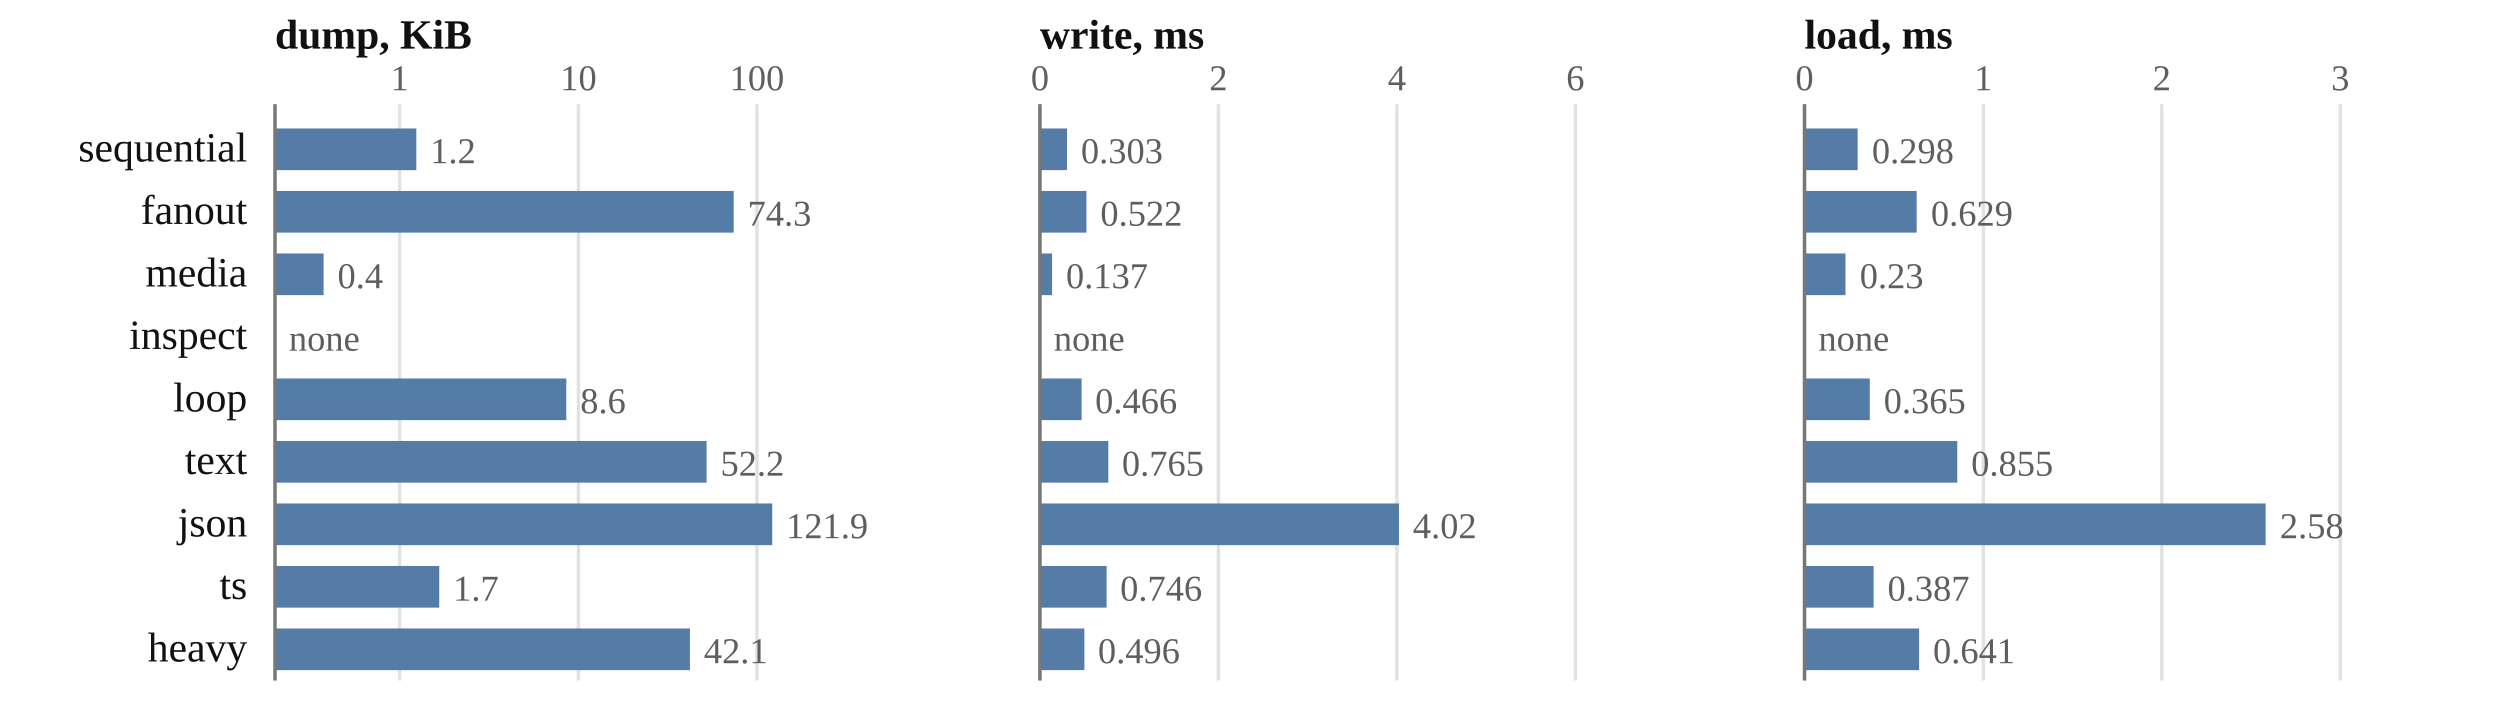
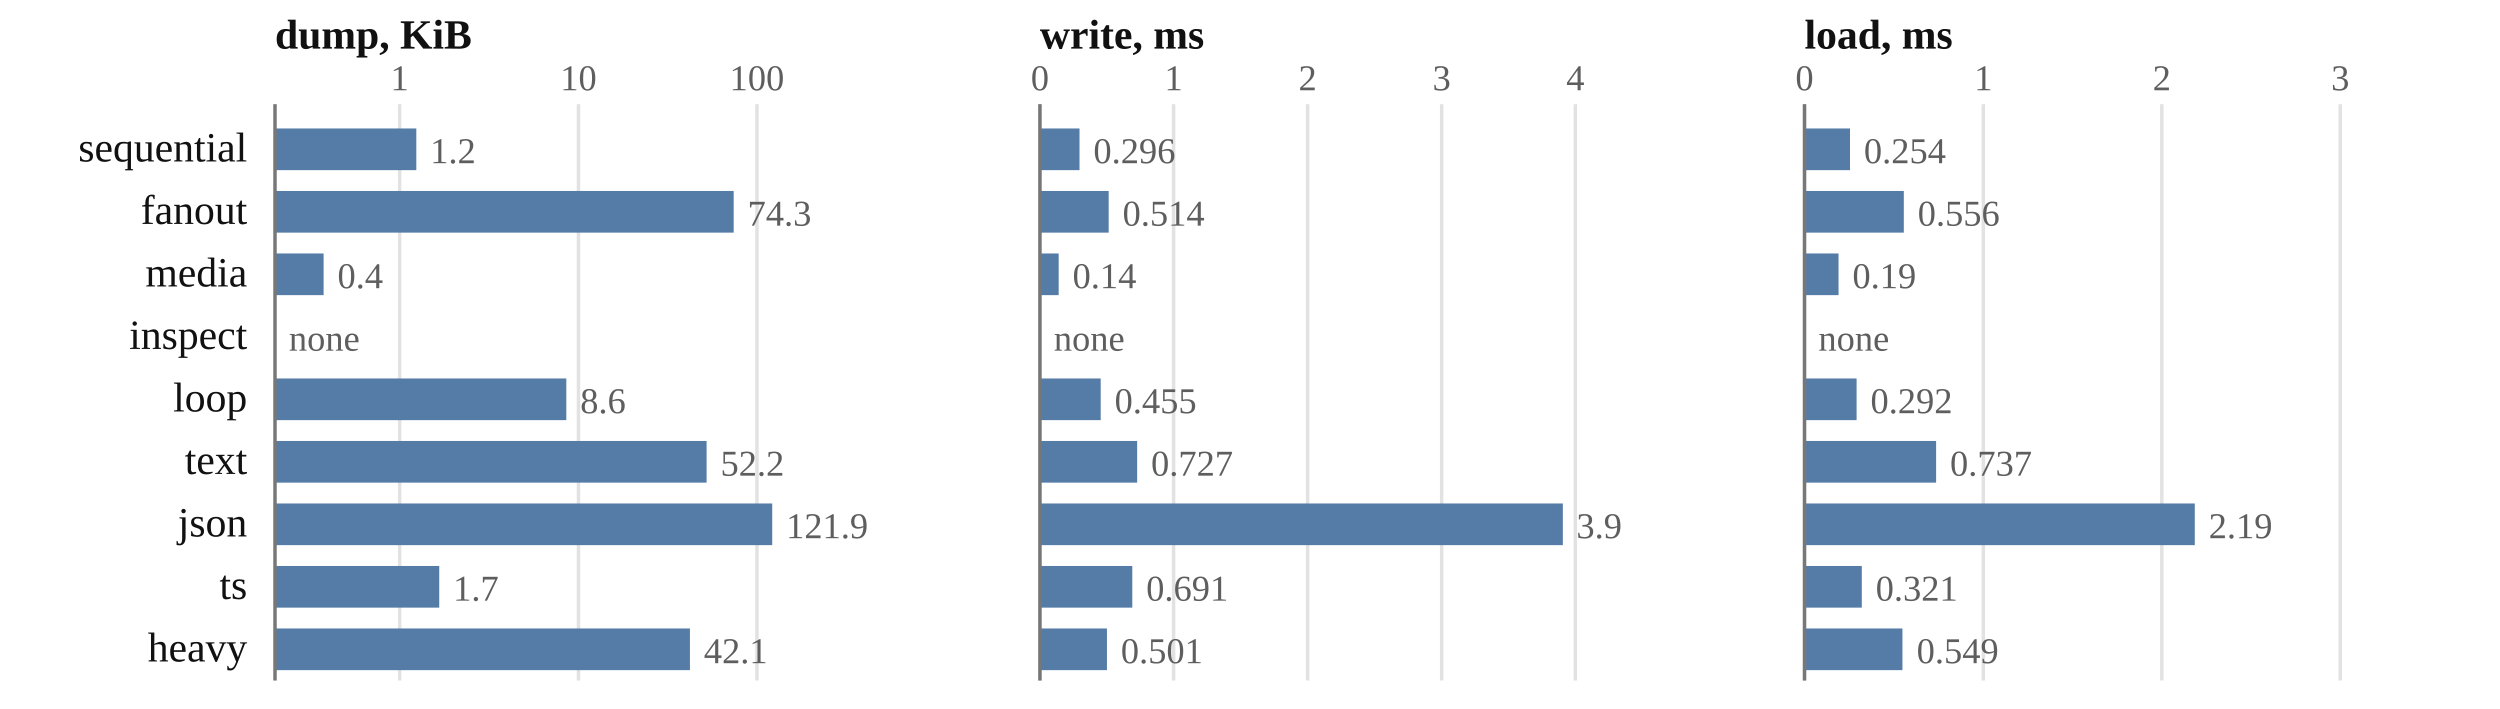
<svg xmlns="http://www.w3.org/2000/svg" class="dg-chart-engines-dumps" viewBox="0 0 720 204" width="720" height="204" role="img" aria-labelledby="chart-engines-dumps-t chart-engines-dumps-d">
  <style>
  .dg-chart-engines-dumps text { font-family: var(--semantic-font-family-ui, "Mallos Serif", Georgia, serif); font-size: 12px; fill: var(--semantic-color-text-primary, #111111); }
  .dg-chart-engines-dumps .mono { font-family: var(--semantic-font-family-code, "Commit Mono", ui-monospace, Menlo, monospace); font-size: 11px; }
  .dg-chart-engines-dumps .small { font-size: 10.5px; fill: var(--semantic-color-text-secondary, #5e5e5e); }
  .dg-chart-engines-dumps .label { font-weight: 600; }
  .dg-chart-engines-dumps .title { font-weight: 600; font-size: 13px; }
  .dg-chart-engines-dumps .box, .dg-chart-engines-dumps .host { fill: var(--semantic-color-background-surface, #f1f1f1); stroke: var(--semantic-color-border-primary, #777777); }
  .dg-chart-engines-dumps .hdr, .dg-chart-engines-dumps .engine { fill: var(--semantic-color-background-fill-secondary-information, #dbe4ea); stroke: var(--semantic-color-border-information, #3380a4); }
  .dg-chart-engines-dumps .traced, .dg-chart-engines-dumps .arena { fill: var(--semantic-color-background-fill-secondary-warning, #f3e0be); stroke: var(--semantic-color-border-warning, #996f00); }
  .dg-chart-engines-dumps .tag { fill: var(--semantic-color-background-fill-secondary-positive, #dae6df); stroke: var(--semantic-color-border-positive, #378960); }
  .dg-chart-engines-dumps .cell { fill: var(--semantic-color-background-canvas, #f8f8f8); stroke: var(--semantic-color-border-warning, #996f00); }
  .dg-chart-engines-dumps .pad { fill: url(#chart-engines-dumps-hatch); stroke: var(--semantic-color-border-secondary, #e2e2e2); }
  .dg-chart-engines-dumps .tail { fill: var(--semantic-color-background-surface, #f1f1f1); stroke: var(--semantic-color-border-primary, #777777); stroke-dasharray: 4 3; }
  .dg-chart-engines-dumps .zero { fill: var(--semantic-color-background-canvas, #f8f8f8); stroke: var(--semantic-color-border-primary, #777777); stroke-dasharray: 4 3; }
  .dg-chart-engines-dumps .dead { fill: var(--semantic-color-background-surface, #f1f1f1); stroke: var(--semantic-color-border-secondary, #e2e2e2); stroke-dasharray: 3 2; }
  .dg-chart-engines-dumps .opt { stroke-dasharray: 3 2; }
  .dg-chart-engines-dumps .rule { stroke: var(--semantic-color-text-secondary, #5e5e5e); stroke-width: 1.2; }
  .dg-chart-engines-dumps .dash { stroke: var(--semantic-color-text-secondary, #5e5e5e); stroke-width: 1.2; stroke-dasharray: 4 3; }
  .dg-chart-engines-dumps .arrow { stroke: var(--semantic-color-text-secondary, #5e5e5e); fill: none; stroke-width: 1.3; marker-end: url(#chart-engines-dumps-a); }
  .dg-chart-engines-dumps .faint { stroke: var(--semantic-color-border-primary, #777777); fill: none; stroke-width: 1.1; stroke-dasharray: 4 3; marker-end: url(#chart-engines-dumps-a); }
  .dg-chart-engines-dumps .head { fill: var(--semantic-color-text-secondary, #5e5e5e); }
  .dg-chart-engines-dumps .hatch { stroke: var(--semantic-color-border-secondary, #e2e2e2); }
  .dg-chart-engines-dumps .grid { stroke: var(--semantic-color-border-secondary, #e2e2e2); stroke-width: 1; }
  .dg-chart-engines-dumps .axis { stroke: var(--semantic-color-border-primary, #777777); stroke-width: 1; }
  .dg-chart-engines-dumps .parity { stroke: var(--semantic-color-text-secondary, #5e5e5e); stroke-width: 1.2; stroke-dasharray: 4 3; }
  .dg-chart-engines-dumps .faster { fill: var(--semantic-color-background-fill-primary-positive, #2e6c4c); }
  .dg-chart-engines-dumps .slower { fill: var(--semantic-color-background-fill-primary-negative, #a42c2d); }
  .dg-chart-engines-dumps .s0 { fill: var(--semantic-color-background-fill-data-viz-100, #557ca7); }
  .dg-chart-engines-dumps .s1 { fill: var(--semantic-color-background-fill-data-viz-200, #e98a2e); }
  .dg-chart-engines-dumps .s2 { fill: var(--semantic-color-background-fill-data-viz-300, #d5525a); }
  .dg-chart-engines-dumps .s3 { fill: var(--semantic-color-background-fill-data-viz-400, #80b9b2); }
  .dg-chart-engines-dumps .s4 { fill: var(--semantic-color-background-fill-data-viz-500, #66a14f); }
  .dg-chart-engines-dumps .s5 { fill: var(--semantic-color-background-fill-data-viz-600, #e9c74c); }
  .dg-chart-engines-dumps .s6 { fill: var(--semantic-color-background-fill-data-viz-700, #aa7aa0); }
  .dg-chart-engines-dumps .s7 { fill: var(--semantic-color-background-fill-data-viz-800, #f79ba8); }
  .dg-chart-engines-dumps .s8 { fill: var(--semantic-color-background-fill-data-viz-900, #98745e); }
  .dg-chart-engines-dumps .s9 { fill: var(--semantic-color-background-fill-data-viz-1000, #b9b0ab); }
  @media (prefers-color-scheme: dark) {
    .dg-chart-engines-dumps text { fill: var(--semantic-color-text-primary, #f6f6f6); }
    .dg-chart-engines-dumps .small { fill: var(--semantic-color-text-secondary, #ababab); }
    .dg-chart-engines-dumps .box, .dg-chart-engines-dumps .host { fill: var(--semantic-color-background-surface, #2e2e2e); stroke: var(--semantic-color-border-primary, #919191); }
    .dg-chart-engines-dumps .hdr, .dg-chart-engines-dumps .engine { fill: var(--semantic-color-background-fill-secondary-information, #1e313b); stroke: var(--semantic-color-border-information, #4c9bc1); }
    .dg-chart-engines-dumps .traced, .dg-chart-engines-dumps .arena { fill: var(--semantic-color-background-fill-secondary-warning, #3b2b0c); stroke: var(--semantic-color-border-warning, #b8880c); }
    .dg-chart-engines-dumps .tag { fill: var(--semantic-color-background-fill-secondary-positive, #1f3328); stroke: var(--semantic-color-border-positive, #4da578); }
    .dg-chart-engines-dumps .cell { fill: var(--semantic-color-background-canvas, #161616); stroke: var(--semantic-color-border-warning, #b8880c); }
    .dg-chart-engines-dumps .pad { stroke: var(--semantic-color-border-secondary, #464646); }
    .dg-chart-engines-dumps .tail { fill: var(--semantic-color-background-surface, #2e2e2e); stroke: var(--semantic-color-border-primary, #919191); }
    .dg-chart-engines-dumps .zero { fill: var(--semantic-color-background-canvas, #161616); stroke: var(--semantic-color-border-primary, #919191); }
    .dg-chart-engines-dumps .dead { fill: var(--semantic-color-background-surface, #2e2e2e); stroke: var(--semantic-color-border-secondary, #464646); }
    .dg-chart-engines-dumps .rule { stroke: var(--semantic-color-text-secondary, #ababab); }
    .dg-chart-engines-dumps .dash { stroke: var(--semantic-color-text-secondary, #ababab); }
    .dg-chart-engines-dumps .arrow { stroke: var(--semantic-color-text-secondary, #ababab); }
    .dg-chart-engines-dumps .faint { stroke: var(--semantic-color-border-primary, #919191); }
    .dg-chart-engines-dumps .head { fill: var(--semantic-color-text-secondary, #ababab); }
    .dg-chart-engines-dumps .hatch { stroke: var(--semantic-color-border-secondary, #464646); }
    .dg-chart-engines-dumps .grid { stroke: var(--semantic-color-border-secondary, #464646); }
    .dg-chart-engines-dumps .axis { stroke: var(--semantic-color-border-primary, #919191); }
    .dg-chart-engines-dumps .parity { stroke: var(--semantic-color-text-secondary, #ababab); }
    .dg-chart-engines-dumps .faster { fill: var(--semantic-color-background-fill-primary-positive, #4da578); }
    .dg-chart-engines-dumps .slower { fill: var(--semantic-color-background-fill-primary-negative, #ea5a56); }
    .dg-chart-engines-dumps .s0 { fill: var(--semantic-color-background-fill-data-viz-100, #557ca7); }
    .dg-chart-engines-dumps .s1 { fill: var(--semantic-color-background-fill-data-viz-200, #e98a2e); }
    .dg-chart-engines-dumps .s2 { fill: var(--semantic-color-background-fill-data-viz-300, #d5525a); }
    .dg-chart-engines-dumps .s3 { fill: var(--semantic-color-background-fill-data-viz-400, #80b9b2); }
    .dg-chart-engines-dumps .s4 { fill: var(--semantic-color-background-fill-data-viz-500, #66a14f); }
    .dg-chart-engines-dumps .s5 { fill: var(--semantic-color-background-fill-data-viz-600, #e9c74c); }
    .dg-chart-engines-dumps .s6 { fill: var(--semantic-color-background-fill-data-viz-700, #aa7aa0); }
    .dg-chart-engines-dumps .s7 { fill: var(--semantic-color-background-fill-data-viz-800, #f79ba8); }
    .dg-chart-engines-dumps .s8 { fill: var(--semantic-color-background-fill-data-viz-900, #98745e); }
    .dg-chart-engines-dumps .s9 { fill: var(--semantic-color-background-fill-data-viz-1000, #b9b0ab); }
  }
</style>
  <defs>
    <pattern id="chart-engines-dumps-hatch" width="6" height="6" patternUnits="userSpaceOnUse" patternTransform="rotate(45)">
      <line x1="0" y1="0" x2="0" y2="6" class="hatch" />
    </pattern>
    <marker id="chart-engines-dumps-a" viewBox="0 0 10 10" refX="9" refY="5" markerWidth="7" markerHeight="7" orient="auto-start-reverse">
      <path class="head" d="M0 0 L10 5 L0 10 z" />
    </marker>
  </defs>
  <text class="" x="71.2" y="46.5" text-anchor="end">sequential</text>
  <text class="" x="71.2" y="64.5" text-anchor="end">fanout</text>
  <text class="" x="71.2" y="82.5" text-anchor="end">media</text>
  <text class="" x="71.2" y="100.5" text-anchor="end">inspect</text>
  <text class="" x="71.2" y="118.5" text-anchor="end">loop</text>
  <text class="" x="71.2" y="136.5" text-anchor="end">text</text>
  <text class="" x="71.2" y="154.5" text-anchor="end">json</text>
  <text class="" x="71.2" y="172.5" text-anchor="end">ts</text>
  <text class="" x="71.2" y="190.5" text-anchor="end">heavy</text>
  <text class="label" x="79.2" y="14.0" text-anchor="start">dump, KiB</text>
  <line class="grid" x1="115.1" y1="30.0" x2="115.1" y2="196.0" />
  <text class="small" x="115.1" y="26.0" text-anchor="middle">1</text>
  <line class="grid" x1="166.6" y1="30.0" x2="166.6" y2="196.0" />
  <text class="small" x="166.6" y="26.0" text-anchor="middle">10</text>
  <line class="grid" x1="218.0" y1="30.0" x2="218.0" y2="196.0" />
  <text class="small" x="218.0" y="26.0" text-anchor="middle">100</text>
  <rect class="s0" x="79.2" y="37.0" width="40.7" height="12.0" />
  <text class="small" x="123.9" y="47.0" text-anchor="start">1.2</text>
  <rect class="s0" x="79.2" y="55.0" width="132.1" height="12.0" />
  <text class="small" x="215.3" y="65.0" text-anchor="start">74.3</text>
  <rect class="s0" x="79.2" y="73.0" width="14.0" height="12.0" />
  <text class="small" x="97.2" y="83.0" text-anchor="start">0.4</text>
  <text class="small" x="83.2" y="101.0" text-anchor="start">none</text>
  <rect class="s0" x="79.2" y="109.0" width="83.9" height="12.0" />
  <text class="small" x="167.1" y="119.0" text-anchor="start">8.6</text>
  <rect class="s0" x="79.2" y="127.0" width="124.3" height="12.0" />
  <text class="small" x="207.5" y="137.0" text-anchor="start">52.2</text>
  <rect class="s0" x="79.2" y="145.0" width="143.2" height="12.0" />
  <text class="small" x="226.4" y="155.0" text-anchor="start">121.9</text>
  <rect class="s0" x="79.2" y="163.0" width="47.3" height="12.0" />
  <text class="small" x="130.5" y="173.0" text-anchor="start">1.7</text>
  <rect class="s0" x="79.2" y="181.0" width="119.5" height="12.0" />
  <text class="small" x="202.7" y="191.0" text-anchor="start">42.1</text>
  <line class="axis" x1="79.2" y1="30.0" x2="79.2" y2="196.0" />
  <text class="label" x="299.5" y="14.0" text-anchor="start">write, ms</text>
  <line class="grid" x1="299.5" y1="30.0" x2="299.5" y2="196.0" />
  <text class="small" x="299.5" y="26.0" text-anchor="middle">0</text>
-   <line class="grid" x1="350.9" y1="30.0" x2="350.9" y2="196.0" />
-   <text class="small" x="350.9" y="26.0" text-anchor="middle">2</text>
-   <line class="grid" x1="402.3" y1="30.0" x2="402.3" y2="196.0" />
-   <text class="small" x="402.3" y="26.0" text-anchor="middle">4</text>
+   <line class="grid" x1="338.0" y1="30.0" x2="338.0" y2="196.0" />
+   <text class="small" x="338.0" y="26.0" text-anchor="middle">1</text>
+   <line class="grid" x1="376.6" y1="30.0" x2="376.6" y2="196.0" />
+   <text class="small" x="376.6" y="26.0" text-anchor="middle">2</text>
+   <line class="grid" x1="415.2" y1="30.0" x2="415.2" y2="196.0" />
+   <text class="small" x="415.2" y="26.0" text-anchor="middle">3</text>
  <line class="grid" x1="453.7" y1="30.0" x2="453.7" y2="196.0" />
-   <text class="small" x="453.7" y="26.0" text-anchor="middle">6</text>
-   <rect class="s0" x="299.5" y="37.0" width="7.8" height="12.0" />
-   <text class="small" x="311.3" y="47.0" text-anchor="start">0.303</text>
-   <rect class="s0" x="299.5" y="55.0" width="13.4" height="12.0" />
-   <text class="small" x="316.9" y="65.0" text-anchor="start">0.522</text>
-   <rect class="s0" x="299.5" y="73.0" width="3.5" height="12.0" />
-   <text class="small" x="307.0" y="83.0" text-anchor="start">0.137</text>
+   <text class="small" x="453.7" y="26.0" text-anchor="middle">4</text>
+   <rect class="s0" x="299.5" y="37.0" width="11.4" height="12.0" />
+   <text class="small" x="314.9" y="47.0" text-anchor="start">0.296</text>
+   <rect class="s0" x="299.5" y="55.0" width="19.8" height="12.0" />
+   <text class="small" x="323.3" y="65.0" text-anchor="start">0.514</text>
+   <rect class="s0" x="299.5" y="73.0" width="5.4" height="12.0" />
+   <text class="small" x="308.9" y="83.0" text-anchor="start">0.14</text>
  <text class="small" x="303.5" y="101.0" text-anchor="start">none</text>
-   <rect class="s0" x="299.5" y="109.0" width="12.0" height="12.0" />
-   <text class="small" x="315.4" y="119.0" text-anchor="start">0.466</text>
-   <rect class="s0" x="299.5" y="127.0" width="19.7" height="12.0" />
-   <text class="small" x="323.1" y="137.0" text-anchor="start">0.765</text>
-   <rect class="s0" x="299.5" y="145.0" width="103.4" height="12.0" />
-   <text class="small" x="406.9" y="155.0" text-anchor="start">4.02</text>
-   <rect class="s0" x="299.5" y="163.0" width="19.2" height="12.0" />
-   <text class="small" x="322.6" y="173.0" text-anchor="start">0.746</text>
-   <rect class="s0" x="299.5" y="181.0" width="12.8" height="12.0" />
-   <text class="small" x="316.2" y="191.0" text-anchor="start">0.496</text>
+   <rect class="s0" x="299.5" y="109.0" width="17.5" height="12.0" />
+   <text class="small" x="321.0" y="119.0" text-anchor="start">0.455</text>
+   <rect class="s0" x="299.5" y="127.0" width="28.0" height="12.0" />
+   <text class="small" x="331.5" y="137.0" text-anchor="start">0.727</text>
+   <rect class="s0" x="299.5" y="145.0" width="150.6" height="12.0" />
+   <text class="small" x="454.0" y="155.0" text-anchor="start">3.9</text>
+   <rect class="s0" x="299.5" y="163.0" width="26.6" height="12.0" />
+   <text class="small" x="330.1" y="173.0" text-anchor="start">0.691</text>
+   <rect class="s0" x="299.5" y="181.0" width="19.3" height="12.0" />
+   <text class="small" x="322.8" y="191.0" text-anchor="start">0.501</text>
  <line class="axis" x1="299.5" y1="30.0" x2="299.5" y2="196.0" />
  <text class="label" x="519.7" y="14.0" text-anchor="start">load, ms</text>
  <line class="grid" x1="519.7" y1="30.0" x2="519.7" y2="196.0" />
  <text class="small" x="519.7" y="26.0" text-anchor="middle">0</text>
  <line class="grid" x1="571.2" y1="30.0" x2="571.2" y2="196.0" />
  <text class="small" x="571.2" y="26.0" text-anchor="middle">1</text>
  <line class="grid" x1="622.6" y1="30.0" x2="622.6" y2="196.0" />
  <text class="small" x="622.6" y="26.0" text-anchor="middle">2</text>
  <line class="grid" x1="674.0" y1="30.0" x2="674.0" y2="196.0" />
  <text class="small" x="674.0" y="26.0" text-anchor="middle">3</text>
-   <rect class="s0" x="519.7" y="37.0" width="15.3" height="12.0" />
-   <text class="small" x="539.1" y="47.0" text-anchor="start">0.298</text>
-   <rect class="s0" x="519.7" y="55.0" width="32.3" height="12.0" />
-   <text class="small" x="556.1" y="65.0" text-anchor="start">0.629</text>
-   <rect class="s0" x="519.7" y="73.0" width="11.8" height="12.0" />
-   <text class="small" x="535.6" y="83.0" text-anchor="start">0.23</text>
+   <rect class="s0" x="519.7" y="37.0" width="13.1" height="12.0" />
+   <text class="small" x="536.8" y="47.0" text-anchor="start">0.254</text>
+   <rect class="s0" x="519.7" y="55.0" width="28.6" height="12.0" />
+   <text class="small" x="552.3" y="65.0" text-anchor="start">0.556</text>
+   <rect class="s0" x="519.7" y="73.0" width="9.8" height="12.0" />
+   <text class="small" x="533.5" y="83.0" text-anchor="start">0.19</text>
  <text class="small" x="523.7" y="101.0" text-anchor="start">none</text>
-   <rect class="s0" x="519.7" y="109.0" width="18.8" height="12.0" />
-   <text class="small" x="542.5" y="119.0" text-anchor="start">0.365</text>
-   <rect class="s0" x="519.7" y="127.0" width="44.0" height="12.0" />
-   <text class="small" x="567.7" y="137.0" text-anchor="start">0.855</text>
-   <rect class="s0" x="519.7" y="145.0" width="132.8" height="12.0" />
-   <text class="small" x="656.6" y="155.0" text-anchor="start">2.58</text>
-   <rect class="s0" x="519.7" y="163.0" width="19.9" height="12.0" />
-   <text class="small" x="543.6" y="173.0" text-anchor="start">0.387</text>
-   <rect class="s0" x="519.7" y="181.0" width="33.0" height="12.0" />
-   <text class="small" x="556.7" y="191.0" text-anchor="start">0.641</text>
+   <rect class="s0" x="519.7" y="109.0" width="15.0" height="12.0" />
+   <text class="small" x="538.7" y="119.0" text-anchor="start">0.292</text>
+   <rect class="s0" x="519.7" y="127.0" width="37.9" height="12.0" />
+   <text class="small" x="561.6" y="137.0" text-anchor="start">0.737</text>
+   <rect class="s0" x="519.7" y="145.0" width="112.4" height="12.0" />
+   <text class="small" x="636.1" y="155.0" text-anchor="start">2.19</text>
+   <rect class="s0" x="519.7" y="163.0" width="16.5" height="12.0" />
+   <text class="small" x="540.2" y="173.0" text-anchor="start">0.321</text>
+   <rect class="s0" x="519.7" y="181.0" width="28.2" height="12.0" />
+   <text class="small" x="552.0" y="191.0" text-anchor="start">0.549</text>
  <line class="axis" x1="519.7" y1="30.0" x2="519.7" y2="196.0" />
</svg>
